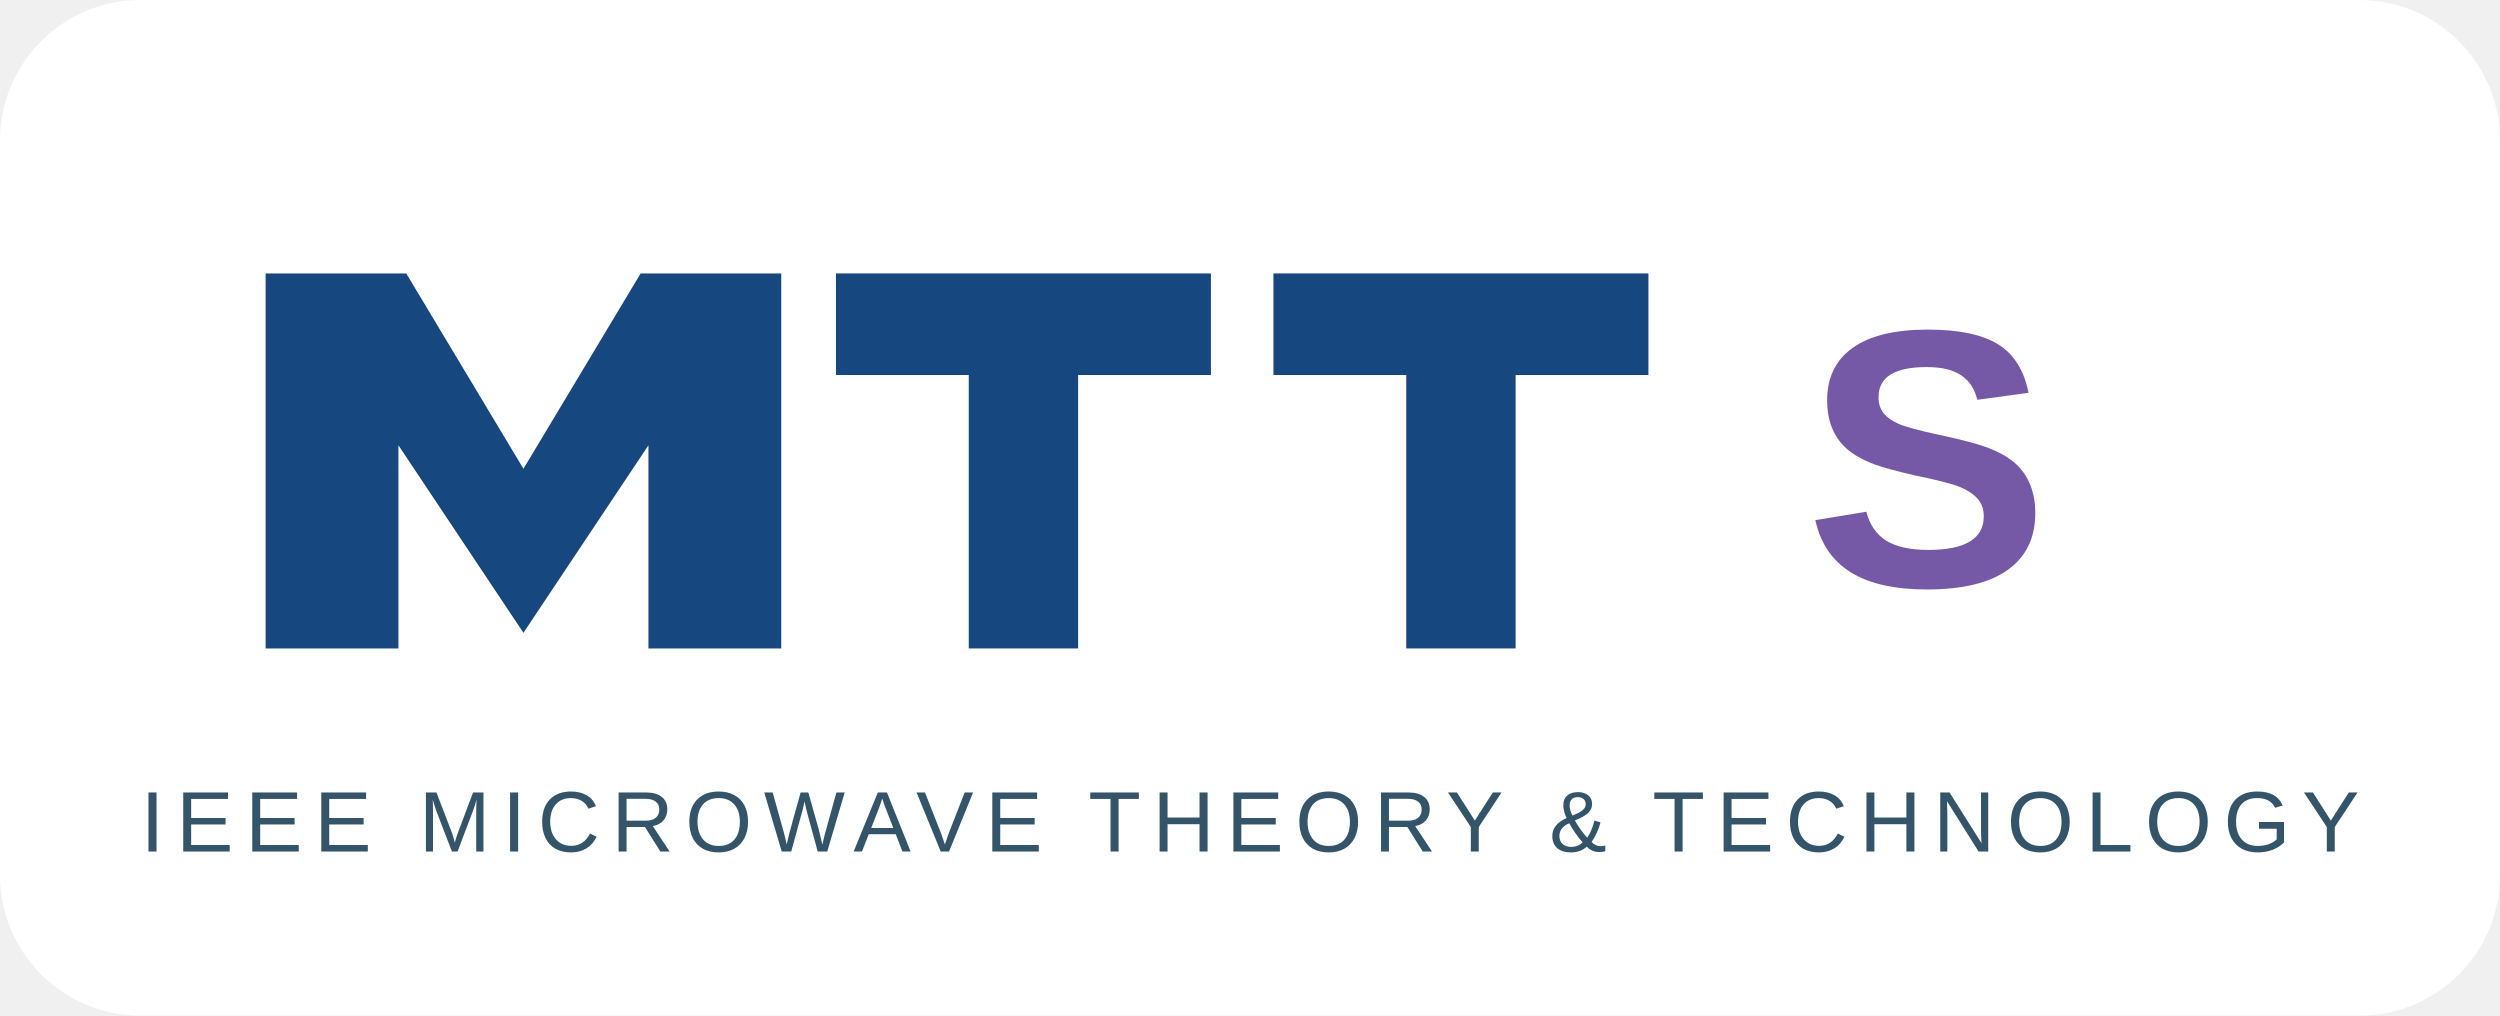
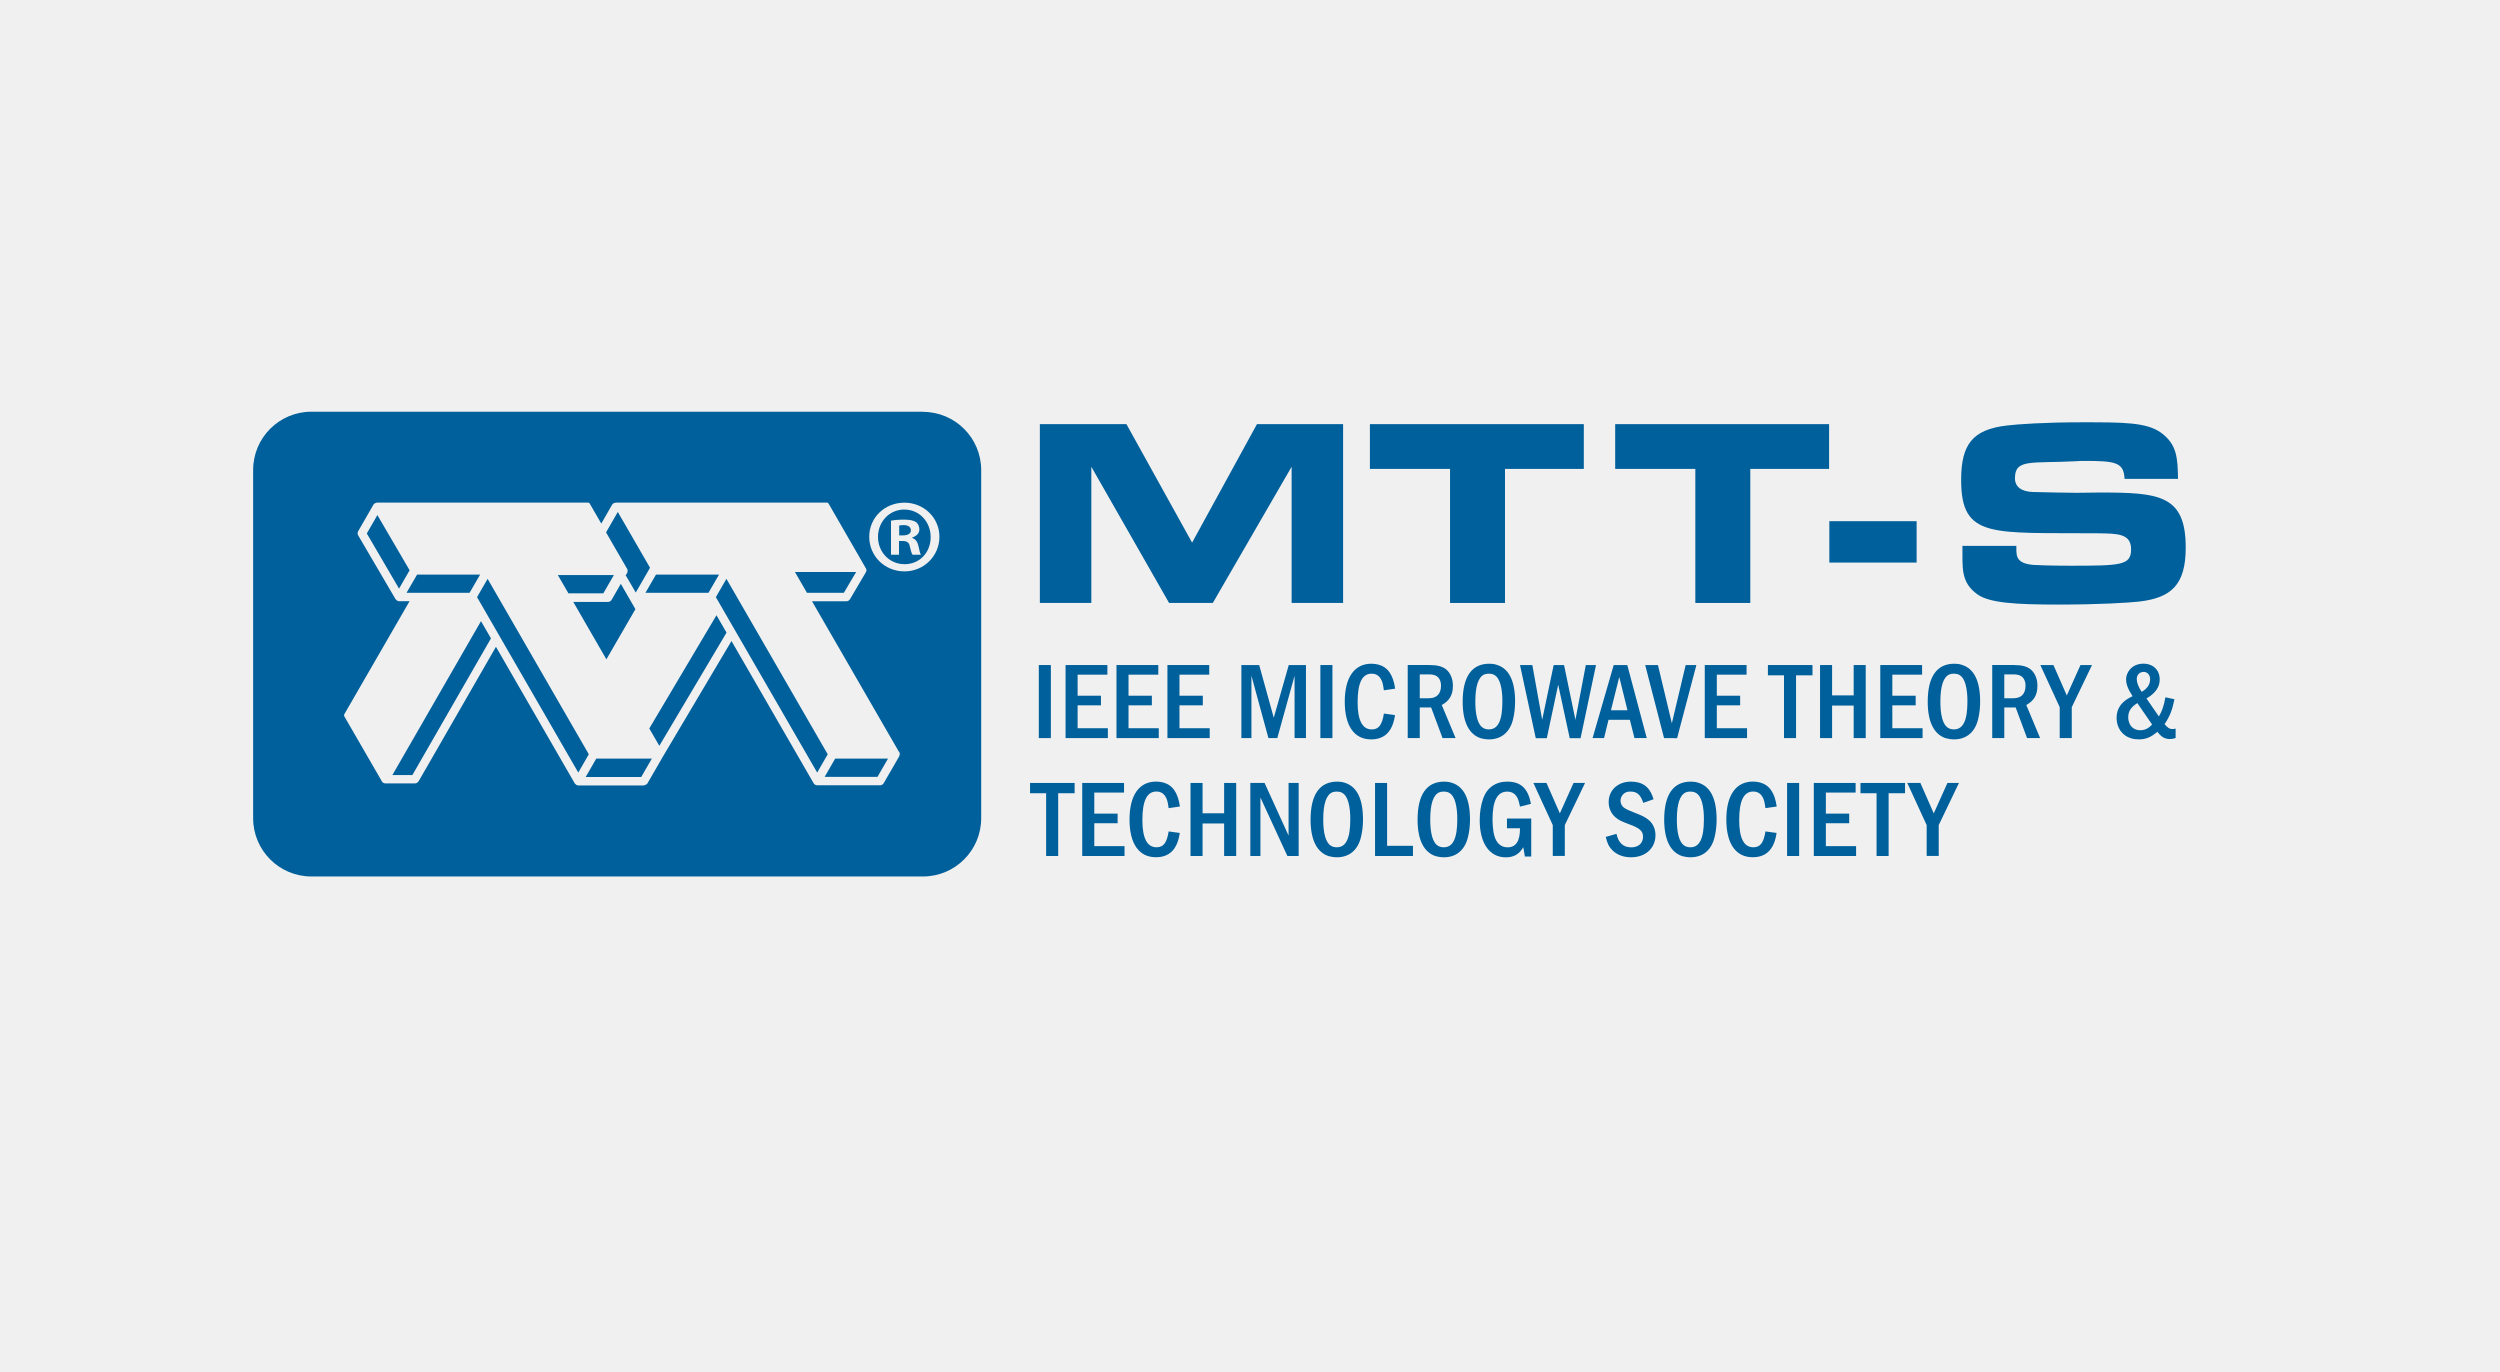
- <svg xmlns="http://www.w3.org/2000/svg" viewBox="0 0 320 130">
-   <rect width="320" height="130" rx="18" fill="#fff" />
-   <g fill="#17477F">
-     <path d="M34 35h18l15 25 15-25h18v48H83V57L67 81 51 57v26H34z" />
-     <path d="M107 35h48v13h-17v35h-14V48h-17z" />
-     <path d="M163 35h48v13h-17v35h-14V48h-17z" />
+ <svg xmlns="http://www.w3.org/2000/svg" viewBox="0 0 525 288">
+   <defs>
+     <style>.d{fill:#00609c;}</style>
+   </defs>
+   <g id="a" />
+   <g id="b">
+     <g>
+       <polygon class="d" points="86.02 119.76 83.8 123.61 77.03 112.03 79.25 108.17 86.02 119.76" />
+       <polygon class="d" points="98.61 124.49 85.37 124.49 87.59 120.66 100.83 120.66 98.61 124.49" />
+       <polygon class="d" points="101.01 130.44 103.1 134.06 86.6 162.76 82.4 162.76 101.01 130.44" />
+       <polygon class="d" points="123.65 158.4 121.44 162.24 100.18 125.4 102.4 121.56 123.65 158.4" />
+       <polygon class="d" points="119.37 124.6 117.15 120.77 128.91 120.77 126.7 124.6 119.37 124.6" />
+       <path class="d" d="M130.37,122.6l3.04,5.28s.02,.02,.04,.02l-6.11,10.56-6.95-12.05h7.26c.32,0,.63-.16,.79-.45l1.93-3.35Z" />
+       <path class="d" d="M131.65,119.38l-4.38-7.58,2.47-4.29,6.77,11.73s-.04,.04-.05,.07l-2.95,5.12-1.93-3.31c-.05-.11-.13-.18-.2-.25l.31-.54c.11-.18,.13-.4,.09-.61-.02-.04,.02-.09,0-.13l-.07-.11s0-.04-.02-.05c0-.02-.02-.02-.04-.04Z" />
+       <polygon class="d" points="125.22 159.3 136.89 159.3 134.66 163.17 122.99 163.17 125.22 159.3" />
+       <polygon class="d" points="135.54 124.49 137.76 120.66 151 120.66 148.78 124.49 135.54 124.49" />
+       <polygon class="d" points="150.46 129.2 152.57 132.85 138.46 156.62 136.35 152.98 150.46 129.2" />
+       <polygon class="d" points="173.82 158.4 171.61 162.24 150.33 125.4 152.55 121.56 173.82 158.4" />
+       <polygon class="d" points="169.46 124.49 166.94 120.12 179.79 120.12 177.21 124.49 169.46 124.49" />
+       <polygon class="d" points="175.39 159.3 186.49 159.3 184.27 163.14 173.18 163.14 175.39 159.3" />
+       <path class="d" d="M189.93,107.02c-3.19,0-5.55,2.59-5.55,5.73s2.36,5.73,5.58,5.73,5.48-2.52,5.48-5.67-2.32-5.78-5.51-5.78Zm1.71,9.49c-.23-.25-.36-.92-.58-1.75-.13-.79-.58-1.13-1.5-1.13h-.77v2.88h-1.68v-7.17c.67-.13,1.59-.22,2.76-.22,1.37,0,1.98,.22,2.5,.52,.4,.31,.7,.88,.7,1.57,0,.79-.61,1.41-1.5,1.68v.07c.7,.27,1.1,.79,1.32,1.77,.22,1.08,.34,1.53,.52,1.78h-1.78Zm-1.89-6.22c-.43,0-.74,.05-.92,.09v2.05h.79c.92,0,1.66-.31,1.66-1.04,0-.65-.49-1.1-1.53-1.1Zm.18-3.28c-3.19,0-5.55,2.59-5.55,5.73s2.36,5.73,5.58,5.73,5.48-2.52,5.48-5.67-2.32-5.78-5.51-5.78Zm1.71,9.49c-.23-.25-.36-.92-.58-1.75-.13-.79-.58-1.13-1.5-1.13h-.77v2.88h-1.68v-7.17c.67-.13,1.59-.22,2.76-.22,1.37,0,1.98,.22,2.5,.52,.4,.31,.7,.88,.7,1.57,0,.79-.61,1.41-1.5,1.68v.07c.7,.27,1.1,.79,1.32,1.77,.22,1.08,.34,1.53,.52,1.78h-1.78Zm-1.89-6.22c-.43,0-.74,.05-.92,.09v2.05h.79c.92,0,1.66-.31,1.66-1.04,0-.65-.49-1.1-1.53-1.1Zm4.07-23.82H65.39c-6.76,0-12.23,5.48-12.23,12.23v73.14c0,6.76,5.48,12.23,12.23,12.23H193.82c6.76,0,12.23-5.48,12.23-12.23V98.72c0-6.76-5.48-12.23-12.23-12.23Zm-4.88,71.88v.07c-.02,.05,.02,.11,0,.14-.02,.04-.04,.04-.05,.05-.02,.07-.02,.16-.05,.22l-3.26,5.64c-.16,.29-.47,.45-.77,.45h-13.19c-.32,0-.61-.16-.77-.45l-17.24-29.85-14.36,24.21-3.26,5.64c-.11,.22-.31,.32-.5,.38-.13,.07-.25,.11-.4,.11h-13.62c-.16,0-.32-.07-.45-.14h-.02v-.02c-.09-.05-.16-.11-.22-.18-.04-.04-.05-.07-.07-.11l-.04-.04-16.52-28.63-16.16,28.1s-.05,.05-.07,.09c-.14,.29-.45,.5-.81,.5h-6.18c-.2,0-.38-.07-.54-.2l-.02-.02c-.05-.04-.09-.07-.11-.11h-.02v-.02c-.07-.09-.11-.16-.14-.25l-7.82-13.53c-.05-.11-.05-.25,0-.36l13.73-23.78h-2.18c-.16,0-.29-.04-.41-.11-.04-.02-.07-.04-.09-.07-.09-.05-.16-.13-.23-.22,0-.02-.04-.02-.05-.05l-7.78-13.28c-.2-.29-.23-.65-.05-.97l3.19-5.55c.14-.23,.38-.38,.63-.41,.04-.02,.07-.04,.09-.04h44.39c.13,0,.25,.07,.32,.2l2.43,4.2,2.27-3.95c.14-.25,.41-.4,.68-.41,.02-.02,.05-.04,.07-.04h44.39c.13,0,.25,.07,.32,.2l7.94,13.78s0,.09,0,.13c.02,.07,.02,.13,0,.2,0,.02,.02,.02,0,.04,0,.02-.02,.02-.02,.04-.02,.07-.05,.16-.11,.27l-3.3,5.6c-.16,.29-.45,.45-.77,.45h-7.22l18.21,31.54c.04,.05,.07,.07,.11,.11,.02,.05,.02,.11,.04,.14l.07,.13c.02,.05-.02,.09,0,.14Zm.99-38.35c-4.11,0-7.39-3.19-7.39-7.26s3.28-7.17,7.39-7.17,7.35,3.19,7.35,7.17-3.21,7.26-7.35,7.26Zm0-12.99c-3.19,0-5.55,2.59-5.55,5.73s2.36,5.73,5.58,5.73,5.48-2.52,5.48-5.67-2.32-5.78-5.51-5.78Zm1.71,9.49c-.23-.25-.36-.92-.58-1.75-.13-.79-.58-1.13-1.5-1.13h-.77v2.88h-1.68v-7.17c.67-.13,1.59-.22,2.76-.22,1.37,0,1.98,.22,2.5,.52,.4,.31,.7,.88,.7,1.57,0,.79-.61,1.41-1.5,1.68v.07c.7,.27,1.1,.79,1.32,1.77,.22,1.08,.34,1.53,.52,1.78h-1.78Zm-1.89-6.22c-.43,0-.74,.05-.92,.09v2.05h.79c.92,0,1.66-.31,1.66-1.04,0-.65-.49-1.1-1.53-1.1Z" />
+     </g>
+     <path class="d" d="M384.16,109.45h18.33v8.69h-18.33v-8.69Z" />
+     <g>
+       <path class="d" d="M282.05,89.07v37.55h-10.81v-28.6l-16.55,28.6h-9.18l-16.33-28.6v28.6h-10.81v-37.55h18.18l13.79,24.88,13.62-24.88h18.07Z" />
+       <path class="d" d="M316.05,98.47v28.15h-11.54v-28.15h-16.83v-9.4h44.92v9.4h-16.55Z" />
+       <path class="d" d="M367.56,98.47v28.15h-11.54v-28.15h-16.83v-9.4h44.92v9.4h-16.55Z" />
+       <path class="d" d="M446.16,100.56c-.17-3.49-1.86-3.77-8.56-3.77-.56,0-.9,0-1.46,.06-9.68,.51-13-.56-13,3.6,0,1.86,1.46,2.81,3.83,2.87,3.32,.06,6.42,.17,9.06,.17,1.58,0,3.32-.06,4.84-.06,12.5,0,18.13,.45,18.13,11.54,0,7.83-2.98,10.58-9.85,11.37-2.03,.22-7.99,.62-16.94,.62s-14.41-.34-16.95-2.14c-3.6-2.59-3.1-5.69-3.15-10.19h11.32c.06,1.69-.45,3.66,3.55,4,.96,.06,3.77,.17,7.77,.17,10.58,0,12.78-.06,12.78-3.43s-2.87-3.32-7.15-3.38c-22.12-.17-28.54,1.18-28.54-11.2,0-7.43,2.36-10.58,9.57-11.43,2.36-.28,7.88-.68,15.93-.68,8.61,0,13.45,0,16.49,2.2,3.32,2.42,3.49,5.29,3.55,9.68h-11.2Z" />
+     </g>
+     <g>
+       <path class="d" d="M220.68,139.66v15.34h-2.53v-15.34h2.53Z" />
+       <path class="d" d="M232.55,139.66v2.02h-6.25v4.42h4.9v2.02h-4.9v4.81h6.35v2.07h-8.88v-15.34h8.78Z" />
+       <path class="d" d="M243.24,139.66v2.02h-6.25v4.42h4.9v2.02h-4.9v4.81h6.35v2.07h-8.88v-15.34h8.78Z" />
+       <path class="d" d="M253.94,139.66v2.02h-6.25v4.42h4.9v2.02h-4.9v4.81h6.35v2.07h-8.88v-15.34h8.78Z" />
+       <path class="d" d="M264.43,139.66l3.06,11.06,3.15-11.06h3.61v15.34h-2.39v-13.08l-3.63,13.08h-1.86l-3.57-13.11v13.11h-2.11v-15.34h3.75Z" />
+       <path class="d" d="M279.81,139.66v15.34h-2.53v-15.34h2.53Z" />
+       <path class="d" d="M292.95,150.17c-.48,3.4-2.14,5.1-5.01,5.1-3.56,0-5.54-2.83-5.54-7.93,0-5.08,2.02-7.96,5.59-7.96,.51,0,.99,.07,1.45,.18,2,.53,3.13,2.14,3.54,5.06l-2.37,.34c-.16-1.29-.32-1.86-.64-2.39-.44-.74-1.08-1.1-1.93-1.1-1.98,0-2.94,1.95-2.94,5.98,0,3.82,.99,5.73,2.97,5.73,1.45,0,2.16-.92,2.55-3.33l2.35,.32Z" />
+       <path class="d" d="M300.21,139.66c1.61,0,2.64,.28,3.43,.87,.94,.76,1.47,2,1.47,3.5,0,1.91-.74,3.15-2.34,4.02l2.9,6.94h-2.74l-2.39-6.42h-2.39v6.42h-2.53v-15.34h4.6Zm-2.07,6.97h1.96c1.61,0,2.51-.94,2.51-2.62,0-.3-.02-.55-.09-.8-.3-1.1-1.04-1.59-2.41-1.59h-1.96v5.01Z" />
+       <path class="d" d="M314.31,139.61c2.58,.78,3.86,3.38,3.86,7.73,0,1.29-.14,2.51-.41,3.63-.64,2.76-2.46,4.3-5.06,4.3-.6,0-1.17-.09-1.7-.23-2.51-.78-3.84-3.43-3.84-7.66,0-5.29,1.91-8,5.61-8,.55,0,1.06,.07,1.54,.23Zm-2.6,2.02c-1.26,.55-1.89,2.44-1.89,5.68,0,.64,.02,1.22,.07,1.77,.28,2.83,1.13,4.09,2.78,4.09,1.93,0,2.83-1.86,2.83-5.86,0-.64-.02-1.22-.07-1.72-.28-2.85-1.13-4.12-2.74-4.12-.41,0-.69,.05-.99,.16Z" />
+       <path class="d" d="M321.79,139.66l2.07,11.5,2.41-11.5h2.18l2.39,11.5,2.18-11.5h2.14l-3.24,15.36h-2.28l-2.42-11.24-2.39,11.24h-2.32l-3.31-15.36h2.58Z" />
+       <path class="d" d="M341.73,139.66l4.09,15.34h-2.58l-.97-3.84h-4.48l-.94,3.84h-2.41l4.44-15.34h2.85Zm-1.68,2.48l-1.75,7.01h3.47l-1.73-7.01Z" />
+       <path class="d" d="M348.17,139.66l2.92,12.23,2.9-12.23h2.25l-4.05,15.36-2.74-.02-3.96-15.34h2.67Z" />
+       <path class="d" d="M366.78,139.66v2.02h-6.25v4.42h4.9v2.02h-4.9v4.81h6.35v2.07h-8.88v-15.34h8.78Z" />
+       <path class="d" d="M380.62,139.66v2.16h-3.45v13.18h-2.53v-13.18h-3.38v-2.16h9.36Z" />
+       <path class="d" d="M384.74,139.66v6.37h4.53v-6.37h2.53v15.34h-2.53v-6.83h-4.53v6.83h-2.53v-15.34h2.53Z" />
+       <path class="d" d="M403.64,139.66v2.02h-6.25v4.42h4.9v2.02h-4.9v4.81h6.35v2.07h-8.88v-15.34h8.78Z" />
+       <path class="d" d="M411.97,139.61c2.58,.78,3.86,3.38,3.86,7.73,0,1.29-.14,2.51-.41,3.63-.64,2.76-2.46,4.3-5.06,4.3-.6,0-1.17-.09-1.7-.23-2.51-.78-3.84-3.43-3.84-7.66,0-5.29,1.91-8,5.61-8,.55,0,1.06,.07,1.54,.23Zm-2.6,2.02c-1.26,.55-1.89,2.44-1.89,5.68,0,.64,.02,1.22,.07,1.77,.28,2.83,1.13,4.09,2.78,4.09,1.93,0,2.83-1.86,2.83-5.86,0-.64-.02-1.22-.07-1.72-.28-2.85-1.13-4.12-2.74-4.12-.41,0-.69,.05-.99,.16Z" />
+       <path class="d" d="M422.96,139.66c1.61,0,2.64,.28,3.43,.87,.94,.76,1.47,2,1.47,3.5,0,1.91-.74,3.15-2.34,4.02l2.9,6.94h-2.74l-2.39-6.42h-2.39v6.42h-2.53v-15.34h4.6Zm-2.07,6.97h1.96c1.61,0,2.51-.94,2.51-2.62,0-.3-.02-.55-.09-.8-.3-1.1-1.04-1.59-2.41-1.59h-1.96v5.01Z" />
+       <path class="d" d="M431.22,139.66l2.81,6.39,2.87-6.39h2.42l-4.25,8.85v6.48h-2.53v-6.48l-4.07-8.85h2.76Z" />
+       <path class="d" d="M456.63,146.85c-.44,2.25-.99,3.63-2.07,5.22,.67,.78,1.03,1.03,1.61,1.03,.21,0,.34-.02,.71-.09v1.98c-.55,.16-.85,.21-1.24,.21-.41,0-.8-.09-1.15-.23-.51-.25-.83-.55-1.45-1.29-1.38,1.17-2.42,1.59-3.93,1.59-.55,0-1.08-.07-1.59-.23-1.84-.53-3.04-2.21-3.04-4.28,0-.51,.07-.97,.21-1.43,.46-1.38,1.4-2.3,3.15-3.13-.97-1.49-1.36-2.53-1.36-3.52,0-.44,.09-.83,.28-1.26,.55-1.29,1.82-2.05,3.33-2.05,2.07,0,3.45,1.33,3.45,3.33,0,1.59-.9,2.87-2.78,3.98l2.6,3.77c.67-1.08,1.04-2.18,1.38-4.02l1.89,.41Zm-7.79,.8c-1.36,.85-1.91,1.72-1.91,2.99,0,.44,.09,.87,.25,1.26,.37,.9,1.22,1.45,2.25,1.45,.97,0,1.7-.34,2.51-1.2l-3.1-4.51Zm2.69-4.97c0-.16-.02-.32-.05-.48-.16-.69-.67-1.1-1.33-1.1-.16,0-.32,.02-.51,.09-.58,.21-.92,.74-.92,1.43,0,.74,.34,1.63,1.03,2.67,1.17-.67,1.77-1.56,1.77-2.6Z" />
+       <path class="d" d="M225.67,164.42v2.16h-3.45v13.18h-2.53v-13.18h-3.38v-2.16h9.36Z" />
+       <path class="d" d="M236.05,164.42v2.02h-6.25v4.42h4.9v2.02h-4.9v4.81h6.35v2.07h-8.88v-15.34h8.78Z" />
+       <path class="d" d="M247.75,174.92c-.48,3.4-2.14,5.1-5.01,5.1-3.56,0-5.54-2.83-5.54-7.93s2.02-7.96,5.59-7.96c.51,0,.99,.07,1.45,.18,2,.53,3.13,2.14,3.54,5.06l-2.37,.34c-.16-1.29-.32-1.86-.64-2.39-.44-.74-1.08-1.1-1.93-1.1-1.98,0-2.94,1.95-2.94,5.98,0,3.82,.99,5.73,2.97,5.73,1.45,0,2.16-.92,2.55-3.33l2.35,.32Z" />
+       <path class="d" d="M252.54,164.42v6.37h4.53v-6.37h2.53v15.34h-2.53v-6.83h-4.53v6.83h-2.53v-15.34h2.53Z" />
+       <path class="d" d="M265.56,164.42l5.04,11.06v-11.06h2.12v15.34h-2.37l-5.66-12.28v12.28h-2.12v-15.34h2.99Z" />
+       <path class="d" d="M282.37,164.37c2.58,.78,3.86,3.38,3.86,7.73,0,1.29-.14,2.51-.41,3.63-.64,2.76-2.46,4.3-5.06,4.3-.6,0-1.17-.09-1.7-.23-2.51-.78-3.84-3.43-3.84-7.66,0-5.29,1.91-8,5.61-8,.55,0,1.06,.07,1.54,.23Zm-2.6,2.02c-1.26,.55-1.89,2.44-1.89,5.68,0,.64,.02,1.22,.07,1.77,.28,2.83,1.13,4.09,2.78,4.09,1.93,0,2.83-1.86,2.83-5.86,0-.64-.02-1.22-.07-1.72-.28-2.85-1.13-4.12-2.74-4.12-.41,0-.69,.05-.99,.16Z" />
+       <path class="d" d="M291.29,164.42v13.2h5.43v2.14h-7.96v-15.34h2.53Z" />
+       <path class="d" d="M304.84,164.37c2.58,.78,3.86,3.38,3.86,7.73,0,1.29-.14,2.51-.41,3.63-.64,2.76-2.46,4.3-5.06,4.3-.6,0-1.17-.09-1.7-.23-2.51-.78-3.84-3.43-3.84-7.66,0-5.29,1.91-8,5.61-8,.55,0,1.06,.07,1.54,.23Zm-2.6,2.02c-1.26,.55-1.89,2.44-1.89,5.68,0,.64,.02,1.22,.07,1.77,.28,2.83,1.13,4.09,2.78,4.09,1.93,0,2.83-1.86,2.83-5.86,0-.64-.02-1.22-.07-1.72-.28-2.85-1.13-4.12-2.74-4.12-.41,0-.69,.05-.99,.16Z" />
+       <path class="d" d="M321.56,171.89v7.98h-1.33l-.34-1.95c-.87,1.47-1.98,2.12-3.68,2.12-3.4,0-5.47-2.94-5.47-7.8,0-1.63,.23-3.1,.71-4.51,.8-2.3,2.62-3.59,5.06-3.59,2.85,0,4.37,1.4,4.99,4.67l-2.3,.58c-.25-1.2-.41-1.68-.71-2.12-.44-.69-1.13-1.03-1.98-1.03-2.07,0-3.08,1.91-3.08,5.86,0,.85,.07,1.68,.18,2.48,.32,2.18,1.36,3.36,2.97,3.36,1.77,0,2.62-1.29,2.62-4h-2.74v-2.05h5.11Z" />
+       <path class="d" d="M324.76,164.42l2.81,6.39,2.87-6.39h2.42l-4.25,8.85v6.48h-2.53v-6.48l-4.07-8.85h2.76Z" />
+       <path class="d" d="M345.09,168.6c-.58-1.72-1.31-2.37-2.69-2.37-.25,0-.46,.02-.69,.07-.8,.21-1.4,.99-1.4,1.86,0,.23,.05,.46,.12,.64,.3,.76,.8,1.08,2.94,1.91,1.52,.58,2.23,.94,2.92,1.54,.85,.74,1.36,1.86,1.36,3.13,0,2.74-2.09,4.65-5.13,4.65-1.59,0-2.94-.51-3.89-1.45-.74-.74-1.1-1.45-1.42-2.83l2.25-.64c.41,1.91,1.43,2.83,3.1,2.83,.28,0,.53-.02,.78-.09,1.03-.23,1.7-1.03,1.7-2.12,0-1.15-.64-1.77-2.6-2.51-2.12-.8-2.51-.99-3.24-1.63-.87-.76-1.38-1.89-1.38-3.13,0-2.55,1.93-4.32,4.71-4.32,.53,0,1.04,.07,1.52,.18,1.63,.44,2.58,1.49,3.2,3.52l-2.16,.76Z" />
+       <path class="d" d="M356.63,164.37c2.58,.78,3.86,3.38,3.86,7.73,0,1.29-.14,2.51-.41,3.63-.64,2.76-2.46,4.3-5.06,4.3-.6,0-1.17-.09-1.7-.23-2.51-.78-3.84-3.43-3.84-7.66,0-5.29,1.91-8,5.61-8,.55,0,1.06,.07,1.54,.23Zm-2.6,2.02c-1.26,.55-1.89,2.44-1.89,5.68,0,.64,.02,1.22,.07,1.77,.28,2.83,1.13,4.09,2.78,4.09,1.93,0,2.83-1.86,2.83-5.86,0-.64-.02-1.22-.07-1.72-.28-2.85-1.13-4.12-2.74-4.12-.41,0-.69,.05-.99,.16Z" />
+       <path class="d" d="M373.08,174.92c-.48,3.4-2.14,5.1-5.01,5.1-3.56,0-5.54-2.83-5.54-7.93s2.02-7.96,5.59-7.96c.51,0,.99,.07,1.45,.18,2,.53,3.13,2.14,3.54,5.06l-2.37,.34c-.16-1.29-.32-1.86-.64-2.39-.44-.74-1.08-1.1-1.93-1.1-1.98,0-2.94,1.95-2.94,5.98,0,3.82,.99,5.73,2.97,5.73,1.45,0,2.16-.92,2.55-3.33l2.35,.32Z" />
+       <path class="d" d="M377.82,164.42v15.34h-2.53v-15.34h2.53Z" />
+       <path class="d" d="M389.68,164.42v2.02h-6.25v4.42h4.9v2.02h-4.9v4.81h6.35v2.07h-8.88v-15.34h8.78Z" />
+       <path class="d" d="M400.06,164.42v2.16h-3.45v13.18h-2.53v-13.18h-3.38v-2.16h9.36Z" />
+       <path class="d" d="M403.28,164.42l2.81,6.39,2.87-6.39h2.42l-4.25,8.85v6.48h-2.53v-6.48l-4.07-8.85h2.76Z" />
+     </g>
  </g>
-   <text x="231" y="75" font-family="Arial,sans-serif" font-weight="700" font-size="47" fill="#7659A6">S</text>
-   <text x="160" y="109" font-family="Arial,sans-serif" font-size="11" fill="#34546A" text-anchor="middle" letter-spacing="1.5">IEEE MICROWAVE THEORY &amp; TECHNOLOGY</text>
+   <g id="c" />
</svg>
